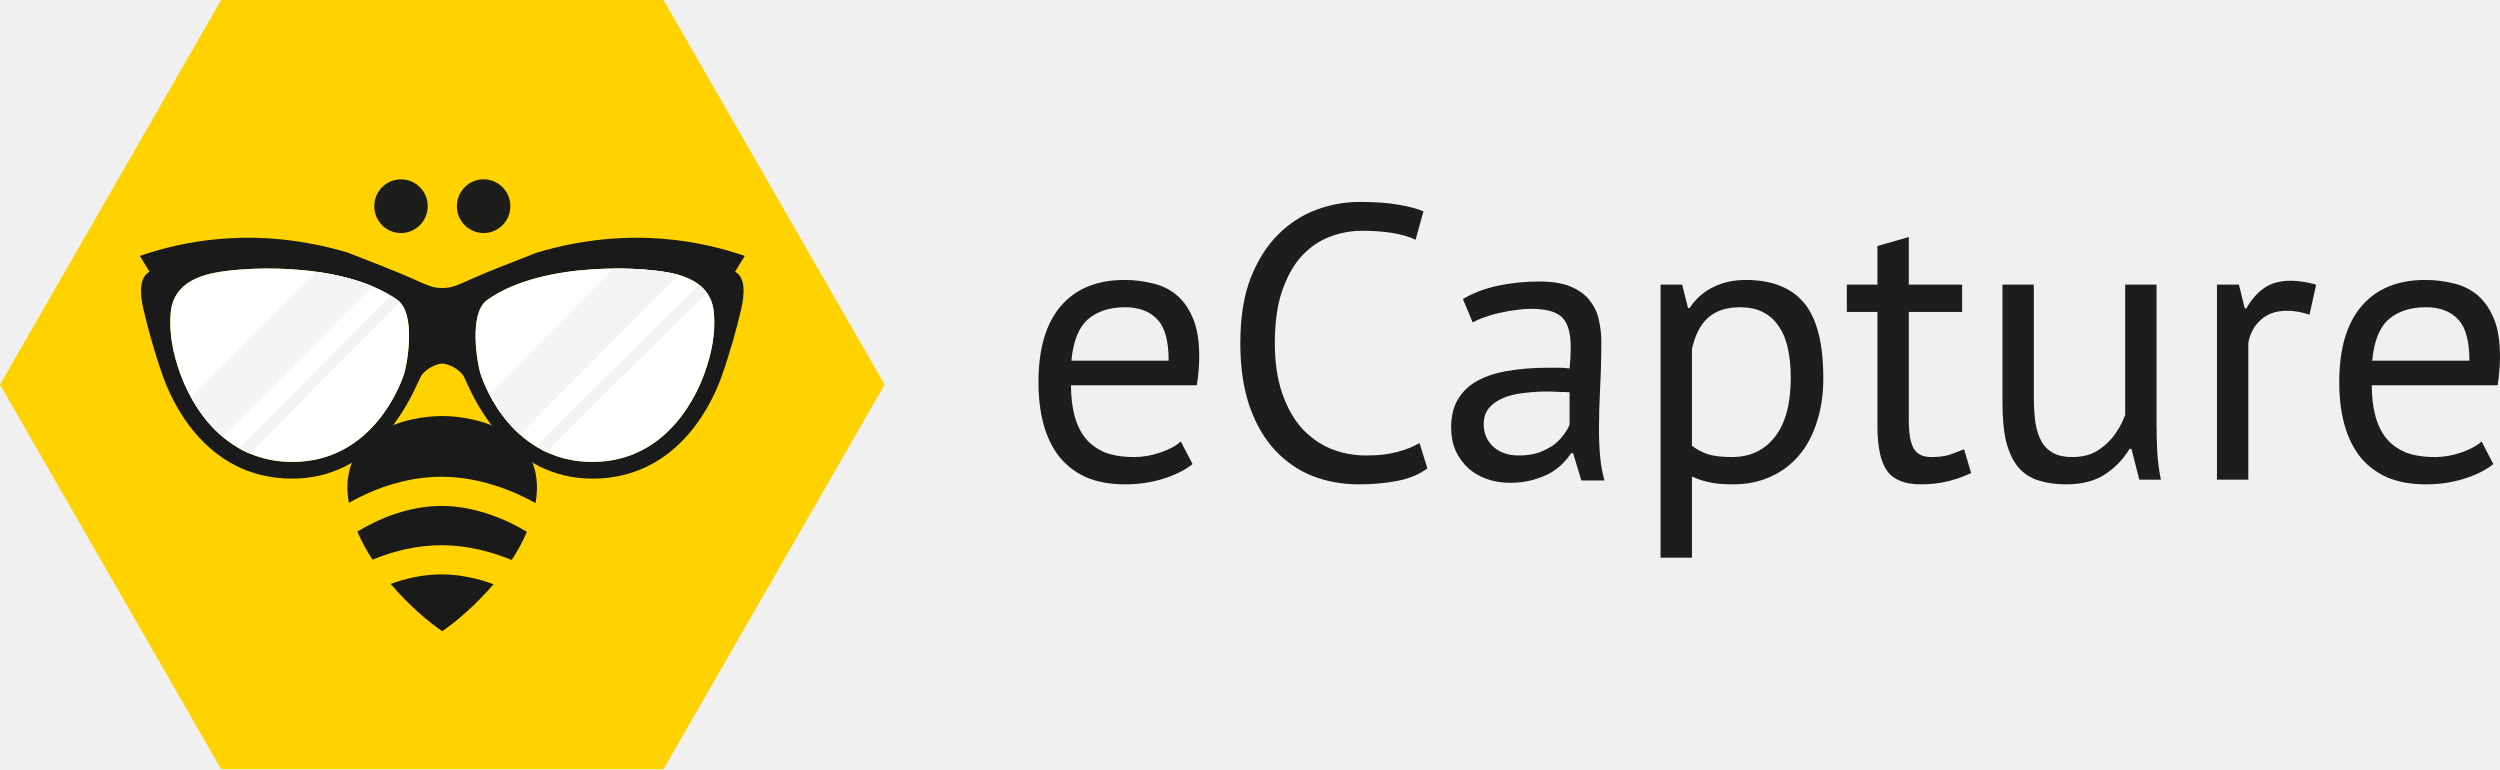
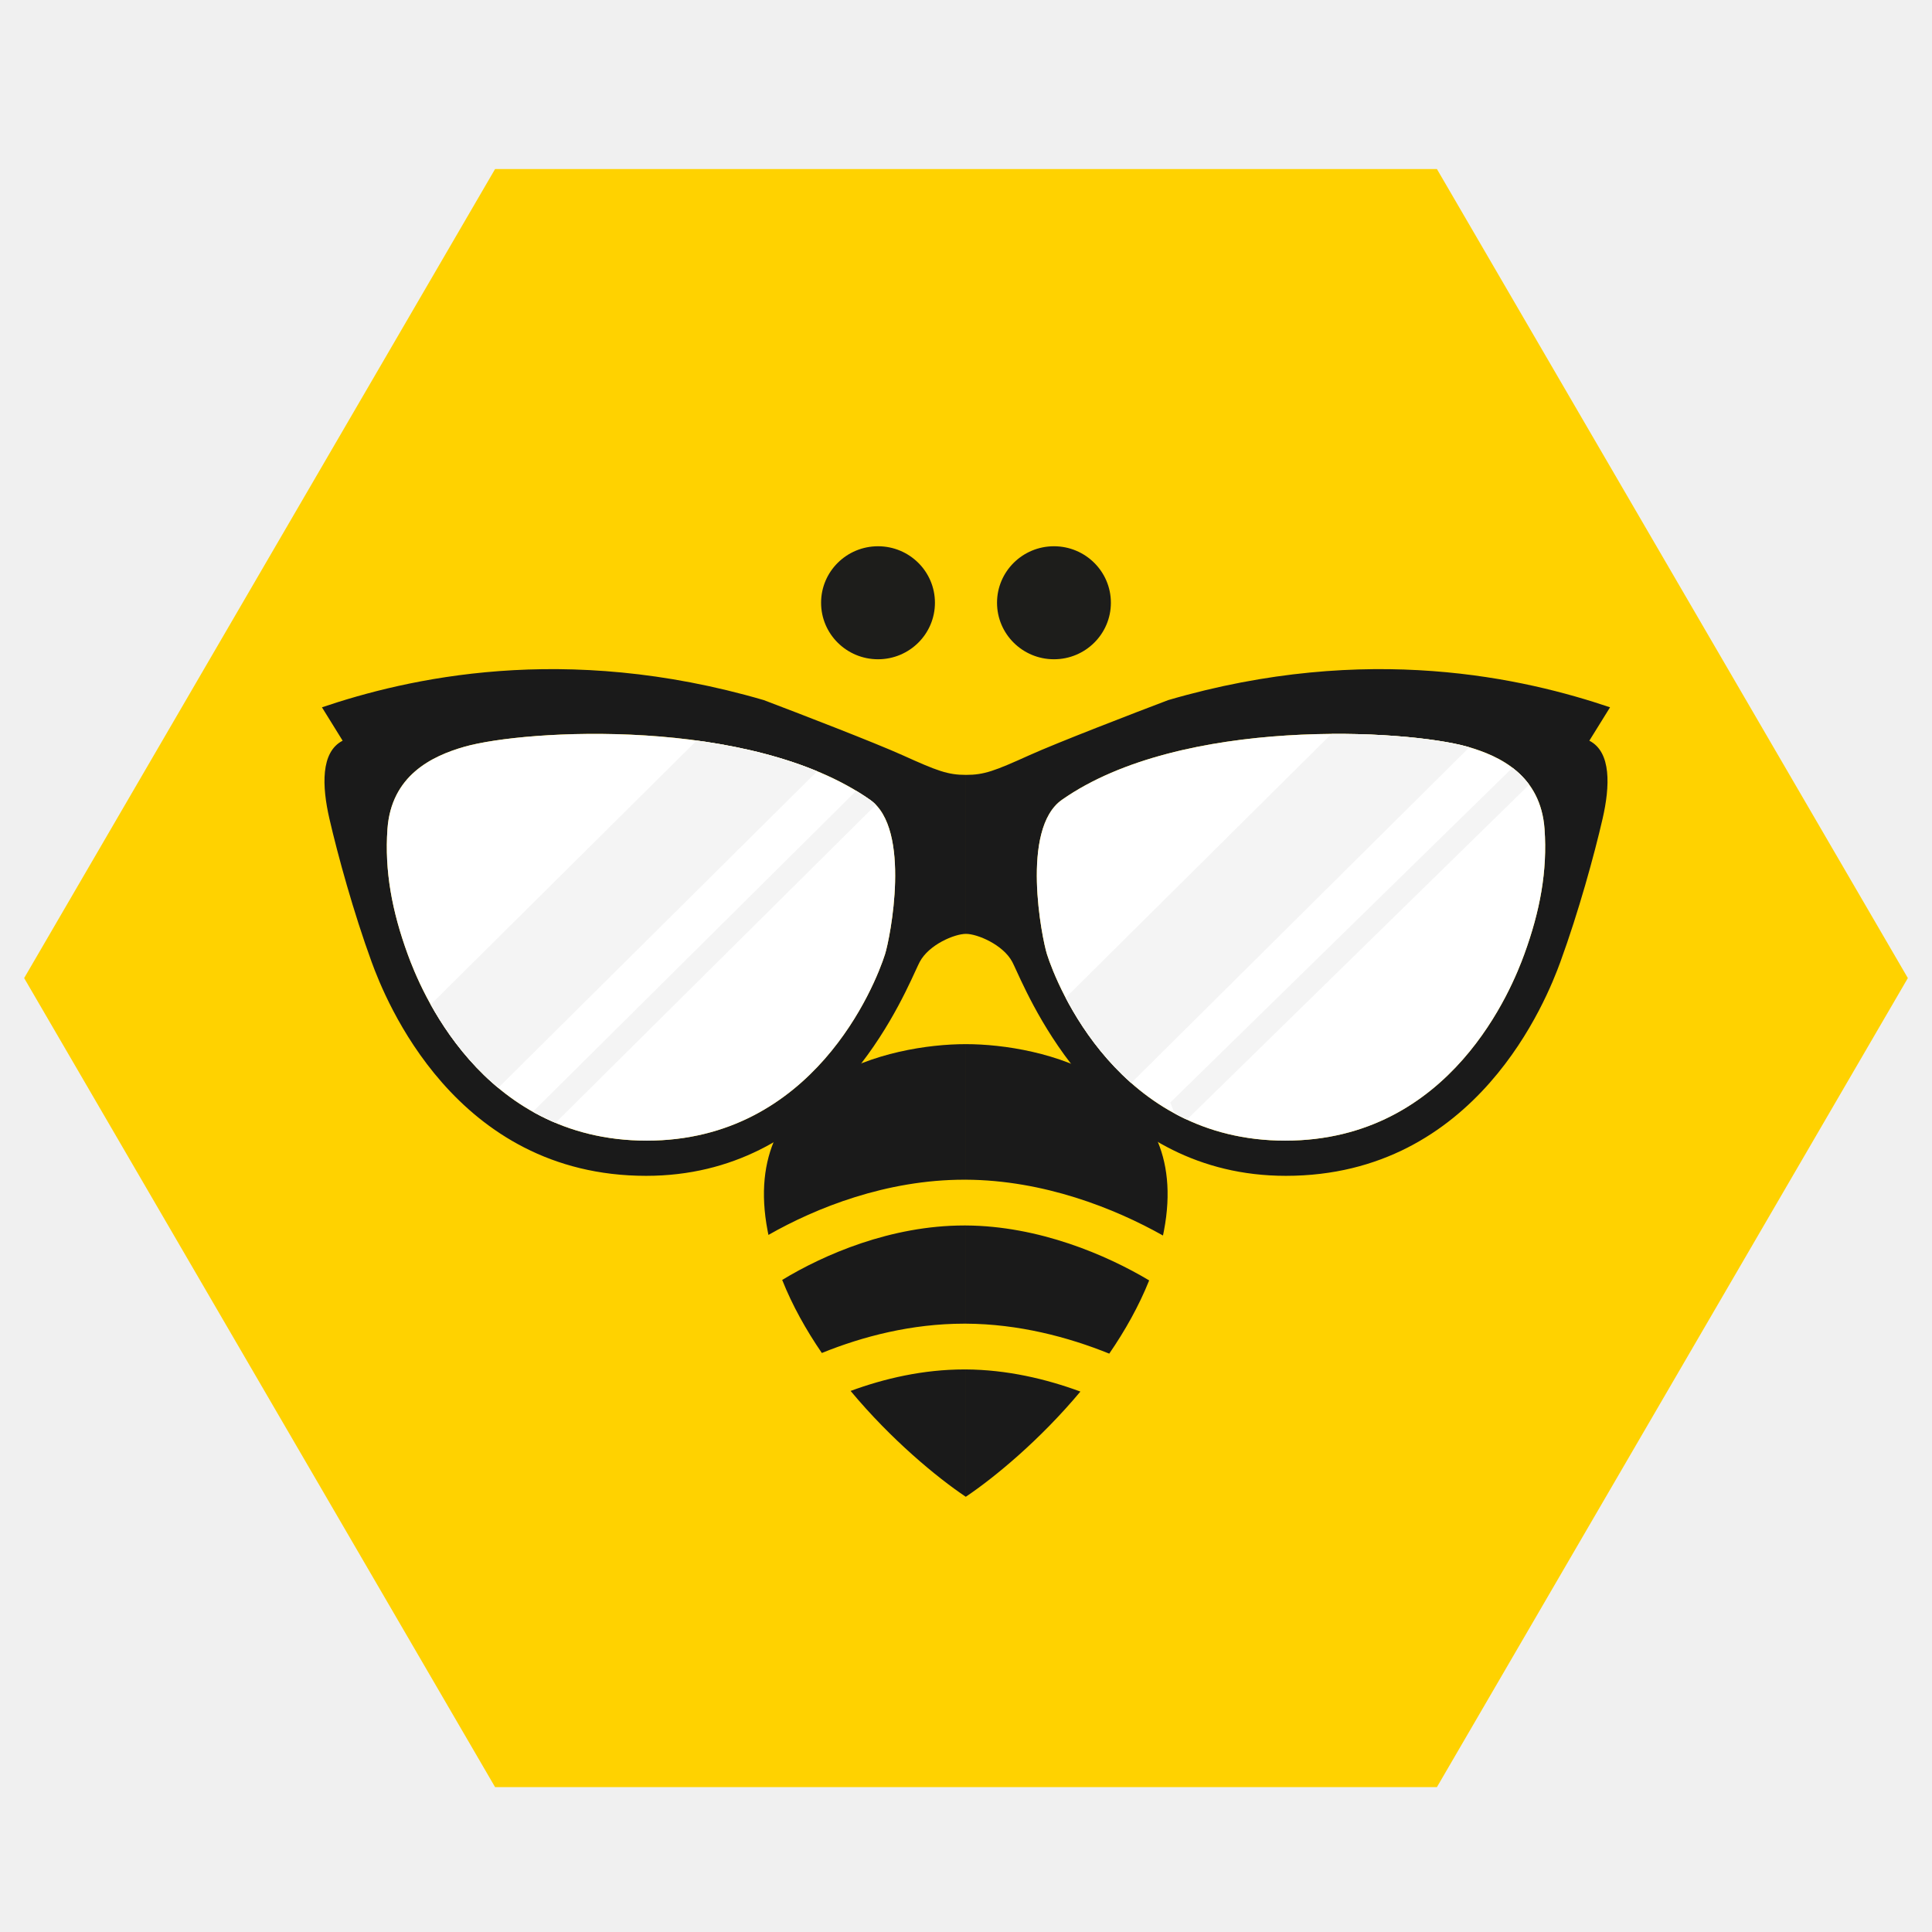
- <svg xmlns="http://www.w3.org/2000/svg" width="260" height="80" viewBox="0 0 260 80" fill="none">
-   <path d="M-1.74005e-06 40L23 -1.01022e-06L69 -3.03066e-06L92 40L69 80L23 80L-1.74005e-06 40Z" fill="#FFD200" />
-   <path fill-rule="evenodd" clip-rule="evenodd" d="M14.545 26.613L15.556 28.264C14.476 28.823 14.545 30.517 14.909 32.12C15.319 33.923 16.086 36.746 16.97 39.198C17.626 41.019 21.033 49.778 30.378 49.778C38.94 49.778 42.56 41.791 43.538 39.633C43.627 39.436 43.695 39.287 43.742 39.198C44.19 38.346 45.438 37.814 46 37.814C46.552 37.814 47.81 38.346 48.258 39.198C48.305 39.287 48.373 39.436 48.462 39.633C49.44 41.791 53.06 49.778 61.622 49.778C70.968 49.778 74.374 41.019 75.03 39.198C75.914 36.746 76.681 33.924 77.091 32.12C77.455 30.517 77.524 28.823 76.444 28.264L77.455 26.613C73.341 25.206 65.665 23.362 55.875 26.257C54.184 26.905 50.461 28.358 49.098 28.981C47.394 29.759 46.891 29.954 46 29.954C45.109 29.954 44.606 29.759 42.902 28.981C41.539 28.358 37.816 26.905 36.125 26.257C26.335 23.362 18.659 25.206 14.545 26.613ZM41.316 31.187C35.496 27.053 24.456 27.708 21.499 28.564C19.913 29.024 17.93 29.983 17.744 32.632C17.598 34.696 17.964 36.691 18.733 38.825C19.305 40.411 22.271 48.038 30.408 48.038C38.545 48.038 41.568 40.34 42.044 38.825C42.296 38.026 43.35 32.632 41.316 31.187ZM50.684 31.187C56.504 27.053 67.544 27.708 70.501 28.564C72.087 29.024 74.07 29.983 74.257 32.633C74.402 34.696 74.036 36.691 73.267 38.826C72.695 40.411 69.729 48.038 61.592 48.038C53.455 48.038 50.432 40.34 49.956 38.826C49.704 38.026 48.651 32.632 50.684 31.187Z" fill="#1A1A1A" />
-   <path fill-rule="evenodd" clip-rule="evenodd" d="M38.741 58.208C38.138 57.283 37.601 56.305 37.171 55.29C39.153 54.058 42.382 52.617 45.913 52.617L45.988 52.617V56.702C45.963 56.702 45.938 56.702 45.913 56.702C43.266 56.702 40.798 57.356 38.741 58.208ZM40.628 60.728C42.539 62.981 44.632 64.724 45.988 65.646V59.735L45.988 65.646C47.338 64.728 49.419 62.997 51.323 60.758C49.724 60.173 47.893 59.746 45.988 59.735C45.963 59.735 45.938 59.735 45.913 59.735C44.015 59.735 42.204 60.151 40.628 60.728ZM53.215 58.24C53.822 57.312 54.363 56.331 54.796 55.311C52.776 54.08 49.508 52.638 45.988 52.617V56.702C48.641 56.714 51.134 57.382 53.215 58.24ZM45.913 49.584C42.096 49.584 38.65 50.946 36.275 52.296C35.013 44.92 42.36 43.266 45.988 43.266V49.584L45.913 49.584ZM45.988 49.584C49.807 49.602 53.294 50.977 55.697 52.326C56.983 44.925 49.621 43.266 45.988 43.266V49.584Z" fill="#1A1A1A" />
-   <path d="M50.684 31.187C56.504 27.053 67.544 27.708 70.501 28.564C72.087 29.024 74.07 29.983 74.256 32.632C74.401 34.696 74.036 36.691 73.266 38.825C72.695 40.411 69.729 48.038 61.592 48.038C53.455 48.038 50.432 40.34 49.956 38.825C49.704 38.026 48.65 32.632 50.684 31.187Z" fill="white" />
-   <path d="M41.316 31.187C35.496 27.053 24.456 27.708 21.499 28.564C19.913 29.024 17.93 29.983 17.744 32.632C17.599 34.696 17.964 36.691 18.733 38.825C19.305 40.411 22.271 48.038 30.408 48.038C38.545 48.038 41.568 40.34 42.044 38.825C42.296 38.026 43.35 32.632 41.316 31.187Z" fill="white" />
-   <mask id="mask0_1113_1399" style="mask-type:alpha" maskUnits="userSpaceOnUse" x="17" y="27" width="26" height="22">
-     <path d="M41.316 31.187C35.496 27.053 24.456 27.708 21.499 28.564C19.913 29.024 17.93 29.983 17.744 32.632C17.599 34.696 17.964 36.691 18.733 38.825C19.305 40.411 22.271 48.038 30.408 48.038C38.545 48.038 41.568 40.34 42.044 38.825C42.296 38.026 43.35 32.632 41.316 31.187Z" fill="white" />
+ <svg xmlns="http://www.w3.org/2000/svg" width="128" height="128" viewBox="0 0 128 128" fill="none">
+   <path d="M1.6 64.8L32.8 11.2L95.2 11.2L126.4 64.8L95.2 118.4L32.8 118.4L1.6 64.8Z" fill="#FFD200" />
+   <path fill-rule="evenodd" clip-rule="evenodd" d="M106.67 46.861L105.298 49.073C106.763 49.823 106.67 52.092 106.176 54.241C105.62 56.657 104.579 60.44 103.38 63.725C102.49 66.166 97.869 77.902 85.192 77.902C73.578 77.902 68.667 67.2 67.34 64.308L67.34 64.308C67.219 64.044 67.127 63.844 67.064 63.725C66.455 62.584 64.749 61.871 64 61.871V51.338C65.209 51.338 65.891 51.077 68.203 50.034C70.052 49.2 75.102 47.253 77.396 46.384C90.677 42.505 101.089 44.976 106.67 46.861ZM70.354 52.99C78.248 47.45 93.225 48.328 97.235 49.475C99.387 50.091 102.077 51.376 102.33 54.927C102.527 57.692 102.031 60.365 100.987 63.225C100.212 65.351 96.188 75.57 85.15 75.57C74.112 75.57 70.012 65.255 69.366 63.225C69.024 62.154 67.595 54.927 70.354 52.99ZM21.33 46.861L22.701 49.073C21.236 49.823 21.33 52.092 21.824 54.241C22.38 56.657 23.421 60.44 24.619 63.725C25.509 66.166 30.13 77.902 42.807 77.902C54.422 77.902 59.332 67.2 60.659 64.308L60.659 64.308C60.781 64.044 60.872 63.845 60.936 63.725C61.544 62.584 63.237 61.871 63.999 61.871V51.338C62.791 51.338 62.108 51.077 59.797 50.034C57.947 49.2 52.897 47.253 50.603 46.384C37.323 42.505 26.911 44.976 21.33 46.861ZM57.646 52.99C49.752 47.45 34.775 48.328 30.764 49.475C28.613 50.091 25.922 51.376 25.67 54.927C25.473 57.692 25.969 60.365 27.012 63.225C27.788 65.351 31.811 75.57 42.849 75.57C53.888 75.57 57.987 65.255 58.634 63.225C58.975 62.154 60.405 54.927 57.646 52.99Z" fill="#1A1A1A" />
+   <path fill-rule="evenodd" clip-rule="evenodd" d="M54.449 89.639C53.411 88.124 52.499 86.499 51.822 84.799C54.586 83.12 59.019 81.191 63.883 81.191L63.984 81.191V87.696C63.95 87.696 63.916 87.696 63.883 87.696C60.41 87.696 57.163 88.538 54.449 89.639ZM56.355 92.153C59.041 95.377 62.06 97.873 63.984 99.165V90.729C63.95 90.729 63.916 90.729 63.883 90.729C61.168 90.729 58.587 91.33 56.355 92.153ZM63.985 90.729V99.166C65.901 97.879 68.903 95.398 71.579 92.195C69.317 91.36 66.708 90.744 63.985 90.729ZM73.491 89.682C74.534 88.164 75.453 86.534 76.135 84.83C73.322 83.151 68.835 81.218 63.985 81.191V87.696C67.465 87.713 70.744 88.572 73.491 89.682ZM63.883 78.158C58.727 78.158 54.069 80.015 50.911 81.817C50.892 81.725 50.873 81.633 50.856 81.54C48.92 71.432 59.019 69.177 63.984 69.177V78.158L63.883 78.158ZM63.985 78.158C69.14 78.183 73.853 80.056 77.05 81.856C77.072 81.751 77.093 81.646 77.114 81.54C79.049 71.433 68.95 69.177 63.985 69.177V78.158Z" fill="#1A1A1A" />
+   <path d="M70.354 52.991C78.248 47.451 93.225 48.329 97.236 49.476C99.387 50.092 102.077 51.377 102.33 54.928C102.527 57.693 102.031 60.366 100.987 63.226C100.212 65.352 96.189 75.57 85.15 75.57C74.112 75.57 70.012 65.256 69.366 63.226C69.025 62.154 67.595 54.928 70.354 52.991Z" fill="white" />
+   <path d="M57.646 52.991C49.752 47.451 34.775 48.329 30.764 49.476C28.613 50.092 25.923 51.377 25.67 54.928C25.473 57.693 25.969 60.366 27.013 63.226C27.788 65.352 31.811 75.57 42.849 75.57C53.888 75.57 57.988 65.256 58.634 63.226C58.975 62.154 60.405 54.928 57.646 52.991Z" fill="white" />
+   <mask id="mask0_1333_1884" style="mask-type:alpha" maskUnits="userSpaceOnUse" x="25" y="48" width="35" height="28">
+     <path d="M57.646 52.991C49.752 47.451 34.775 48.329 30.764 49.476C28.613 50.092 25.923 51.377 25.67 54.928C25.473 57.693 25.969 60.366 27.013 63.226C27.788 65.352 31.811 75.57 42.849 75.57C53.888 75.57 57.988 65.256 58.634 63.226C58.975 62.154 60.405 54.928 57.646 52.991Z" fill="white" />
  </mask>
-   <g mask="url(#mask0_1113_1399)">
-     <path d="M19.169 42.001L34.571 26.525L39.456 29.045L22.514 46.071L19.169 42.001Z" fill="#F4F4F4" />
-     <path d="M24.602 46.855L41.36 30.017L42.017 31.013L25.074 48.038L24.602 46.855Z" fill="#F4F4F4" />
+   <g mask="url(#mask0_1333_1884)">
+     <path d="M27.602 67.482L48.496 46.743L55.123 50.121L32.141 72.935L27.602 67.482Z" fill="#F4F4F4" />
+     <path d="M34.974 73.986L57.705 51.423L58.596 52.757L35.614 75.57L34.974 73.986Z" fill="#F4F4F4" />
  </g>
-   <mask id="mask1_1113_1399" style="mask-type:alpha" maskUnits="userSpaceOnUse" x="49" y="27" width="26" height="22">
-     <path d="M50.684 31.187C56.504 27.053 67.544 27.708 70.501 28.564C72.087 29.024 74.07 29.983 74.256 32.632C74.401 34.696 74.036 36.691 73.266 38.825C72.695 40.411 69.729 48.038 61.592 48.038C53.455 48.038 50.432 40.34 49.956 38.825C49.704 38.026 48.65 32.632 50.684 31.187Z" fill="white" />
+   <mask id="mask1_1333_1884" style="mask-type:alpha" maskUnits="userSpaceOnUse" x="68" y="48" width="35" height="28">
+     <path d="M70.354 52.991C78.248 47.451 93.225 48.328 97.235 49.476C99.387 50.092 102.077 51.377 102.33 54.927C102.527 57.693 102.03 60.365 100.987 63.226C100.212 65.351 96.188 75.57 85.15 75.57C74.112 75.57 70.012 65.256 69.365 63.226C69.024 62.154 67.595 54.927 70.354 52.991Z" fill="white" />
  </mask>
-   <g mask="url(#mask1_1113_1399)">
-     <path d="M50.289 41.553L65.944 25.822L71.335 27.835L53.635 45.622L50.289 41.553Z" fill="#F4F4F4" />
-     <path d="M55.976 46.153L73.491 28.807L74.148 29.802L56.448 47.335L55.976 46.153Z" fill="#F4F4F4" />
+   <g mask="url(#mask1_1333_1884)">
+     <path d="M69.818 66.881L91.054 45.802L98.367 48.499L74.357 72.334L69.818 66.881Z" fill="#F4F4F4" />
+     <path d="M77.533 73.045L101.293 49.801L102.184 51.135L78.173 74.629L77.533 73.045Z" fill="#F4F4F4" />
  </g>
-   <path fill-rule="evenodd" clip-rule="evenodd" d="M50.297 24.237C51.832 24.237 53.077 22.986 53.077 21.443C53.077 19.9 51.832 18.65 50.297 18.65C48.761 18.65 47.516 19.9 47.516 21.443C47.516 22.986 48.761 24.237 50.297 24.237ZM41.703 24.237C43.239 24.237 44.483 22.986 44.483 21.443C44.483 19.901 43.239 18.65 41.703 18.65C40.168 18.65 38.923 19.901 38.923 21.443C38.923 22.986 40.168 24.237 41.703 24.237Z" fill="#1D1D1B" />
-   <path d="M124.026 48.263C123.211 48.912 122.178 49.426 120.927 49.805C119.704 50.184 118.399 50.373 117.012 50.373C115.463 50.373 114.117 50.129 112.975 49.642C111.833 49.129 110.895 48.412 110.161 47.492C109.427 46.546 108.884 45.423 108.53 44.125C108.177 42.827 108 41.366 108 39.743C108 36.281 108.775 33.644 110.324 31.832C111.874 30.02 114.09 29.114 116.971 29.114C117.896 29.114 118.82 29.222 119.744 29.439C120.669 29.628 121.498 30.007 122.232 30.575C122.966 31.142 123.564 31.954 124.026 33.009C124.488 34.036 124.72 35.402 124.72 37.106C124.72 37.999 124.638 38.986 124.475 40.068H111.385C111.385 41.258 111.507 42.313 111.752 43.233C111.996 44.152 112.377 44.936 112.894 45.586C113.41 46.208 114.076 46.694 114.892 47.046C115.734 47.371 116.754 47.533 117.95 47.533C118.874 47.533 119.799 47.371 120.723 47.046C121.647 46.721 122.341 46.343 122.803 45.91L124.026 48.263ZM117.012 31.954C115.408 31.954 114.117 32.373 113.138 33.212C112.187 34.05 111.616 35.484 111.425 37.512H121.539C121.539 35.456 121.145 34.023 120.356 33.212C119.568 32.373 118.453 31.954 117.012 31.954Z" fill="#1D1D1B" />
-   <path d="M148.445 48.709C147.63 49.331 146.597 49.764 145.346 50.008C144.096 50.251 142.763 50.373 141.35 50.373C139.637 50.373 138.033 50.089 136.538 49.521C135.043 48.926 133.738 48.033 132.623 46.843C131.508 45.653 130.625 44.139 129.972 42.299C129.32 40.433 128.994 38.229 128.994 35.686C128.994 33.036 129.347 30.791 130.054 28.952C130.788 27.085 131.739 25.571 132.908 24.408C134.105 23.218 135.437 22.352 136.905 21.811C138.373 21.27 139.868 21 141.391 21C143.022 21 144.354 21.095 145.387 21.284C146.42 21.446 147.304 21.676 148.038 21.974L147.222 24.935C145.917 24.313 144.055 24.002 141.635 24.002C140.521 24.002 139.42 24.205 138.332 24.611C137.245 25.016 136.266 25.679 135.396 26.599C134.553 27.518 133.874 28.722 133.357 30.209C132.841 31.697 132.582 33.523 132.582 35.686C132.582 37.634 132.827 39.338 133.316 40.798C133.806 42.259 134.472 43.476 135.314 44.45C136.184 45.423 137.19 46.154 138.332 46.64C139.501 47.127 140.765 47.371 142.125 47.371C143.348 47.371 144.408 47.249 145.305 47.005C146.23 46.762 147.005 46.451 147.63 46.072L148.445 48.709Z" fill="#1D1D1B" />
-   <path d="M152.144 31.102C153.177 30.48 154.373 30.02 155.732 29.723C157.119 29.425 158.56 29.276 160.055 29.276C161.468 29.276 162.597 29.466 163.439 29.844C164.309 30.223 164.962 30.723 165.397 31.345C165.859 31.94 166.158 32.603 166.294 33.333C166.457 34.064 166.539 34.794 166.539 35.524C166.539 37.147 166.498 38.729 166.416 40.271C166.335 41.812 166.294 43.273 166.294 44.652C166.294 45.653 166.335 46.6 166.416 47.492C166.498 48.385 166.647 49.21 166.865 49.967H164.459L163.603 47.127H163.399C163.154 47.506 162.841 47.885 162.461 48.263C162.107 48.615 161.672 48.939 161.156 49.237C160.639 49.507 160.041 49.737 159.362 49.926C158.682 50.116 157.907 50.211 157.037 50.211C156.167 50.211 155.352 50.075 154.59 49.805C153.856 49.534 153.217 49.156 152.674 48.669C152.13 48.155 151.695 47.546 151.369 46.843C151.07 46.14 150.92 45.342 150.92 44.45C150.92 43.26 151.165 42.272 151.654 41.488C152.144 40.676 152.823 40.041 153.693 39.581C154.59 39.094 155.651 38.756 156.874 38.567C158.125 38.35 159.497 38.242 160.993 38.242C161.373 38.242 161.74 38.242 162.094 38.242C162.474 38.242 162.855 38.269 163.236 38.324C163.317 37.512 163.358 36.782 163.358 36.133C163.358 34.645 163.059 33.604 162.461 33.009C161.863 32.414 160.775 32.116 159.198 32.116C158.736 32.116 158.233 32.157 157.69 32.238C157.173 32.292 156.629 32.387 156.058 32.522C155.515 32.63 154.985 32.779 154.468 32.968C153.979 33.13 153.544 33.32 153.163 33.536L152.144 31.102ZM157.934 47.371C158.695 47.371 159.375 47.276 159.973 47.087C160.571 46.87 161.088 46.613 161.523 46.316C161.958 45.991 162.311 45.64 162.583 45.261C162.882 44.882 163.1 44.517 163.236 44.166V40.798C162.855 40.771 162.461 40.758 162.053 40.758C161.672 40.731 161.292 40.717 160.911 40.717C160.068 40.717 159.239 40.771 158.424 40.879C157.635 40.961 156.928 41.136 156.303 41.407C155.705 41.65 155.216 42.002 154.835 42.462C154.482 42.894 154.305 43.449 154.305 44.125C154.305 45.072 154.645 45.856 155.324 46.478C156.004 47.073 156.874 47.371 157.934 47.371Z" fill="#1D1D1B" />
-   <path d="M172.7 29.601H174.943L175.555 32.035H175.718C176.343 31.088 177.145 30.372 178.124 29.885C179.13 29.371 180.272 29.114 181.549 29.114C184.268 29.114 186.293 29.912 187.625 31.508C188.958 33.103 189.624 35.714 189.624 39.338C189.624 41.042 189.392 42.583 188.93 43.963C188.495 45.315 187.87 46.465 187.054 47.411C186.239 48.358 185.247 49.088 184.078 49.602C182.936 50.116 181.658 50.373 180.244 50.373C179.238 50.373 178.436 50.305 177.838 50.17C177.267 50.062 176.642 49.859 175.963 49.561V58H172.7V29.601ZM180.938 31.954C179.551 31.954 178.45 32.319 177.634 33.049C176.846 33.753 176.289 34.834 175.963 36.295V46.356C176.452 46.735 177.009 47.032 177.634 47.249C178.26 47.438 179.089 47.533 180.122 47.533C181.998 47.533 183.479 46.843 184.567 45.464C185.682 44.057 186.239 42.002 186.239 39.297C186.239 38.188 186.144 37.188 185.953 36.295C185.763 35.375 185.45 34.605 185.016 33.983C184.608 33.333 184.064 32.833 183.384 32.481C182.732 32.13 181.916 31.954 180.938 31.954Z" fill="#1D1D1B" />
-   <path d="M192.071 29.601H195.252V25.584L198.514 24.651V29.601H204.06V32.441H198.514V43.679C198.514 45.085 198.691 46.086 199.044 46.681C199.398 47.249 199.996 47.533 200.839 47.533C201.545 47.533 202.143 47.465 202.633 47.33C203.122 47.168 203.666 46.965 204.264 46.721L204.998 49.196C204.264 49.548 203.462 49.832 202.592 50.048C201.722 50.265 200.784 50.373 199.778 50.373C198.12 50.373 196.951 49.913 196.271 48.993C195.592 48.047 195.252 46.478 195.252 44.287V32.441H192.071V29.601Z" fill="#1D1D1B" />
-   <path d="M211.517 29.601V41.163C211.517 42.218 211.572 43.151 211.68 43.963C211.816 44.747 212.034 45.41 212.333 45.951C212.632 46.465 213.04 46.857 213.556 47.127C214.073 47.398 214.725 47.533 215.514 47.533C216.248 47.533 216.9 47.425 217.471 47.208C218.042 46.965 218.545 46.64 218.98 46.235C219.442 45.829 219.836 45.369 220.162 44.855C220.516 44.314 220.801 43.746 221.019 43.151V29.601H224.281V44.125C224.281 45.099 224.308 46.113 224.363 47.168C224.444 48.196 224.567 49.102 224.73 49.886H222.487L221.671 46.681H221.467C220.842 47.736 219.999 48.615 218.939 49.318C217.879 50.021 216.533 50.373 214.902 50.373C213.814 50.373 212.849 50.238 212.007 49.967C211.191 49.724 210.498 49.277 209.927 48.628C209.383 47.979 208.962 47.114 208.663 46.032C208.391 44.923 208.255 43.53 208.255 41.853V29.601H211.517Z" fill="#1D1D1B" />
-   <path d="M240.188 32.725C239.372 32.454 238.597 32.319 237.863 32.319C236.694 32.319 235.77 32.644 235.09 33.293C234.411 33.915 233.989 34.713 233.826 35.686V49.886H230.564V29.601H232.847L233.459 32.076H233.622C234.139 31.156 234.75 30.453 235.457 29.966C236.191 29.452 237.116 29.195 238.23 29.195C239.019 29.195 239.902 29.33 240.881 29.601L240.188 32.725Z" fill="#1D1D1B" />
-   <path d="M259.307 48.263C258.491 48.912 257.458 49.426 256.208 49.805C254.984 50.184 253.679 50.373 252.293 50.373C250.743 50.373 249.397 50.129 248.256 49.642C247.114 49.129 246.176 48.412 245.442 47.492C244.708 46.546 244.164 45.423 243.811 44.125C243.457 42.827 243.281 41.366 243.281 39.743C243.281 36.281 244.055 33.644 245.605 31.832C247.155 30.02 249.37 29.114 252.252 29.114C253.176 29.114 254.101 29.222 255.025 29.439C255.949 29.628 256.778 30.007 257.512 30.575C258.246 31.142 258.845 31.954 259.307 33.009C259.769 34.036 260 35.402 260 37.106C260 37.999 259.918 38.986 259.755 40.068H246.665C246.665 41.258 246.788 42.313 247.032 43.233C247.277 44.152 247.657 44.936 248.174 45.586C248.691 46.208 249.357 46.694 250.172 47.046C251.015 47.371 252.034 47.533 253.231 47.533C254.155 47.533 255.079 47.371 256.004 47.046C256.928 46.721 257.621 46.343 258.083 45.91L259.307 48.263ZM252.293 31.954C250.689 31.954 249.397 32.373 248.419 33.212C247.467 34.05 246.896 35.484 246.706 37.512H256.819C256.819 35.456 256.425 34.023 255.637 33.212C254.848 32.373 253.734 31.954 252.293 31.954Z" fill="#1D1D1B" />
+   <path fill-rule="evenodd" clip-rule="evenodd" d="M58.171 43.678C60.254 43.678 61.942 42.002 61.942 39.934C61.942 37.867 60.254 36.191 58.171 36.191C56.088 36.191 54.399 37.867 54.399 39.934C54.399 42.002 56.088 43.678 58.171 43.678ZM69.828 43.678C71.911 43.678 73.599 42.002 73.599 39.934C73.599 37.867 71.911 36.191 69.828 36.191C67.745 36.191 66.056 37.867 66.056 39.934C66.056 42.002 67.745 43.678 69.828 43.678Z" fill="#1D1D1B" />
</svg>
